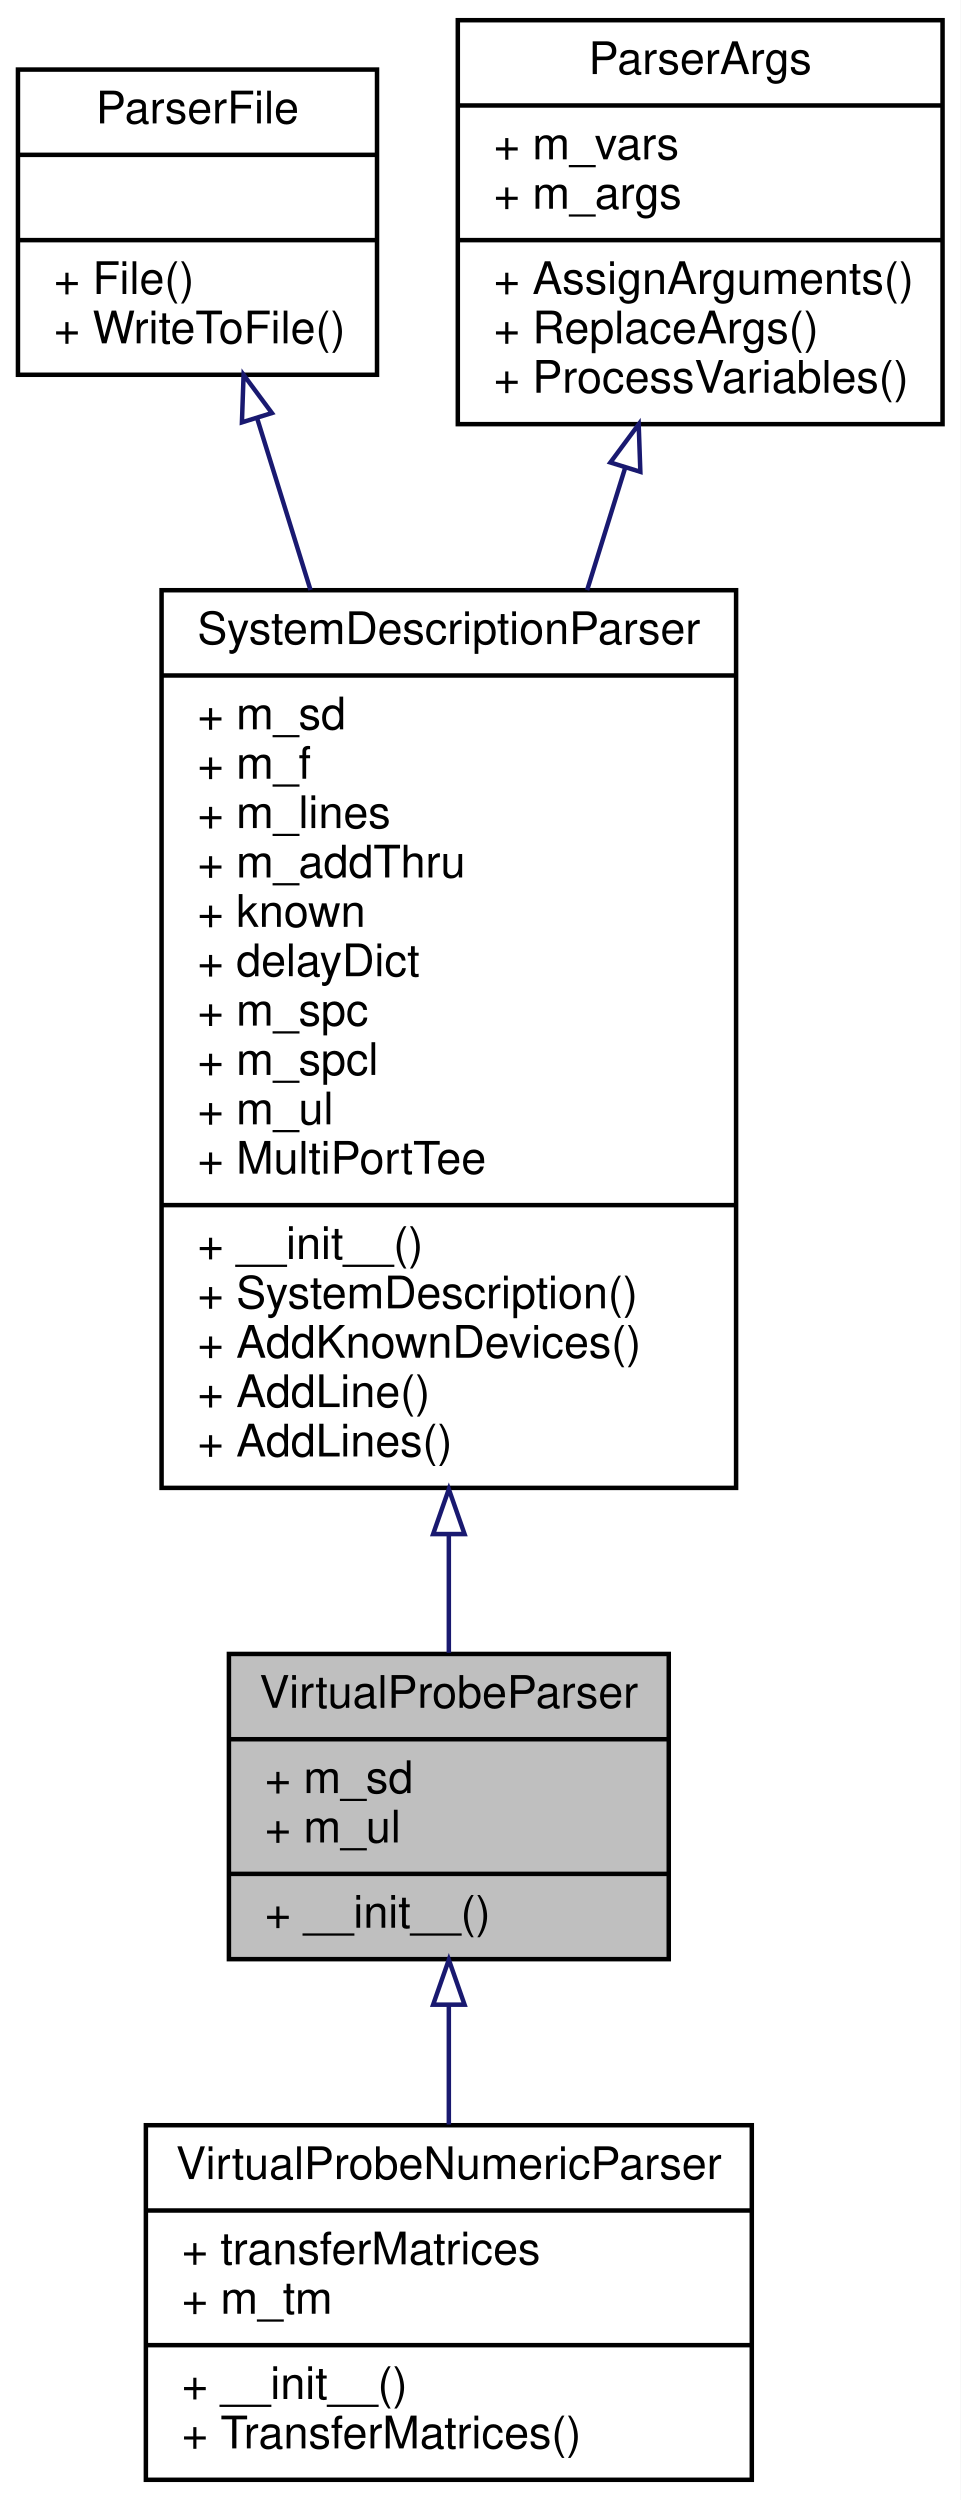
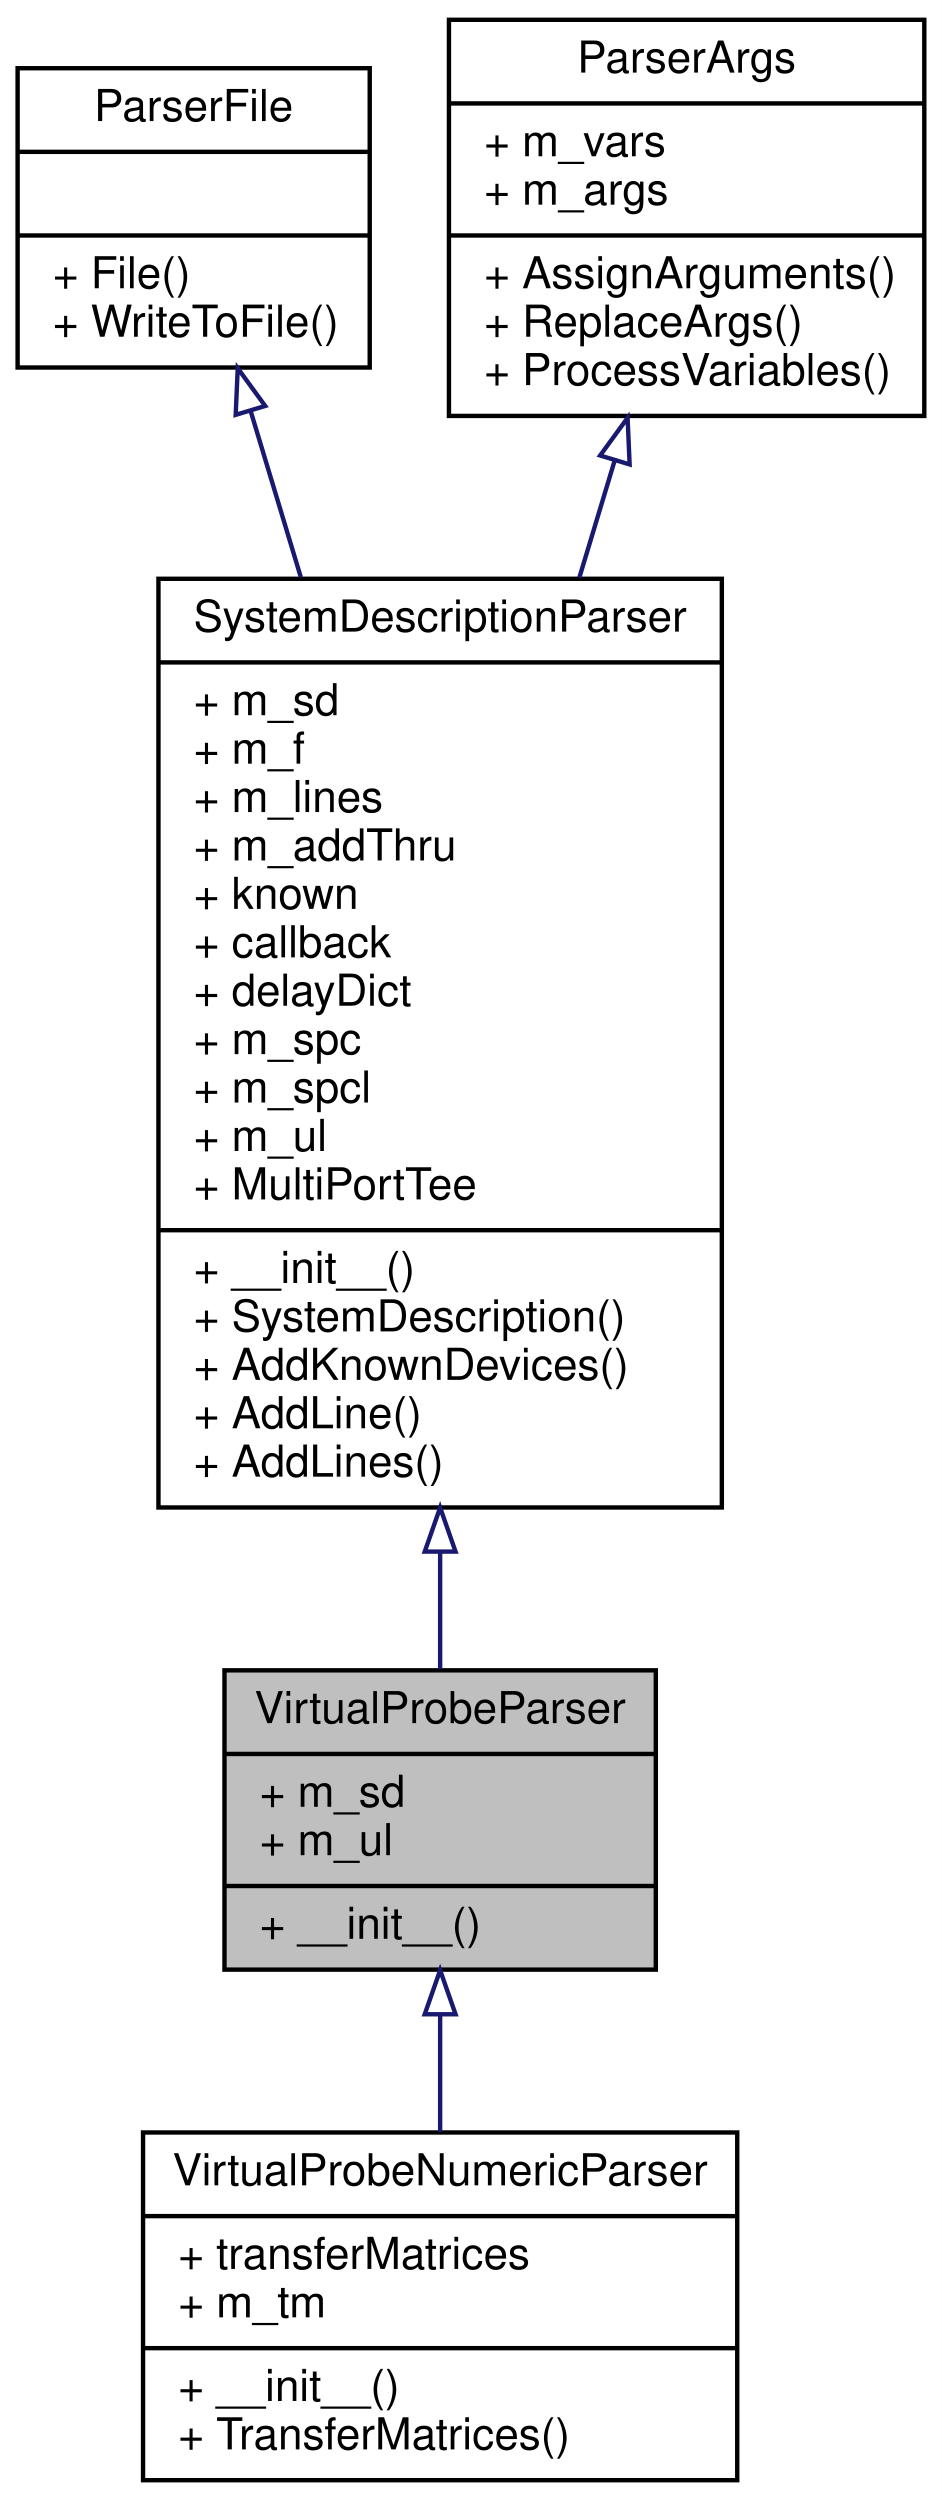
- <svg xmlns="http://www.w3.org/2000/svg" xmlns:xlink="http://www.w3.org/1999/xlink" width="214pt" height="557pt" viewBox="0.00 0.00 214.00 557.00">
-   <g id="graph0" class="graph" transform="scale(1 1) rotate(0) translate(4 553)">
-     <polygon fill="white" stroke="transparent" points="-4,4 -4,-553 210,-553 210,4 -4,4" />
+ <svg xmlns="http://www.w3.org/2000/svg" xmlns:xlink="http://www.w3.org/1999/xlink" width="214pt" height="568pt" viewBox="0.00 0.00 214.00 568.00">
+   <g id="graph0" class="graph" transform="scale(1 1) rotate(0) translate(4 564)">
+     <polygon fill="white" stroke="transparent" points="-4,4 -4,-564 210,-564 210,4 -4,4" />
    <g id="node1" class="node">
      <g id="a_node1">
        <a xlink:title="base class for netlist based virtual probing solutions">
          <polygon fill="#bfbfbf" stroke="black" points="47,-116.5 47,-184.5 145,-184.5 145,-116.5 47,-116.5" />
          <text text-anchor="middle" x="96" y="-172.5" font-family="Helvetica,sans-Serif" font-size="10.00">VirtualProbeParser</text>
          <polyline fill="none" stroke="black" points="47,-165.5 145,-165.5 " />
          <text text-anchor="start" x="55" y="-153.5" font-family="Helvetica,sans-Serif" font-size="10.00">+ m_sd</text>
          <text text-anchor="start" x="55" y="-142.5" font-family="Helvetica,sans-Serif" font-size="10.00">+ m_ul</text>
          <polyline fill="none" stroke="black" points="47,-135.5 145,-135.5 " />
          <text text-anchor="start" x="55" y="-123.5" font-family="Helvetica,sans-Serif" font-size="10.00">+ __init__()</text>
        </a>
      </g>
    </g>
    <g id="node5" class="node">
      <g id="a_node5">
        <a xlink:href="classSignalIntegrity_1_1Lib_1_1Parsers_1_1VirtualProbeNumericParser_1_1VirtualProbeNumericParser.xhtml" target="_top" xlink:title="performs numeric virtual probing from netlists">
          <polygon fill="white" stroke="black" points="28.5,-0.5 28.5,-79.5 163.5,-79.5 163.5,-0.5 28.5,-0.5" />
          <text text-anchor="middle" x="96" y="-67.5" font-family="Helvetica,sans-Serif" font-size="10.00">VirtualProbeNumericParser</text>
          <polyline fill="none" stroke="black" points="28.5,-60.5 163.5,-60.5 " />
          <text text-anchor="start" x="36.5" y="-48.5" font-family="Helvetica,sans-Serif" font-size="10.00">+ transferMatrices</text>
          <text text-anchor="start" x="36.5" y="-37.5" font-family="Helvetica,sans-Serif" font-size="10.00">+ m_tm</text>
          <polyline fill="none" stroke="black" points="28.5,-30.5 163.5,-30.5 " />
          <text text-anchor="start" x="36.5" y="-18.5" font-family="Helvetica,sans-Serif" font-size="10.00">+ __init__()</text>
          <text text-anchor="start" x="36.5" y="-7.5" font-family="Helvetica,sans-Serif" font-size="10.00">+ TransferMatrices()</text>
        </a>
      </g>
    </g>
    <g id="edge4" class="edge">
      <path fill="none" stroke="midnightblue" d="M96,-106.27C96,-97.48 96,-88.28 96,-79.65" />
      <polygon fill="none" stroke="midnightblue" points="92.5,-106.36 96,-116.36 99.5,-106.36 92.5,-106.36" />
    </g>
    <g id="node2" class="node">
      <g id="a_node2">
        <a xlink:href="classSignalIntegrity_1_1Lib_1_1Parsers_1_1SystemDescriptionParser_1_1SystemDescriptionParser.xhtml" target="_top" xlink:title="Parses netlists and produces system descriptions.">
-           <polygon fill="white" stroke="black" points="32,-221.5 32,-421.5 160,-421.5 160,-221.5 32,-221.5" />
-           <text text-anchor="middle" x="96" y="-409.5" font-family="Helvetica,sans-Serif" font-size="10.00">SystemDescriptionParser</text>
-           <polyline fill="none" stroke="black" points="32,-402.5 160,-402.5 " />
-           <text text-anchor="start" x="40" y="-390.5" font-family="Helvetica,sans-Serif" font-size="10.00">+ m_sd</text>
-           <text text-anchor="start" x="40" y="-379.5" font-family="Helvetica,sans-Serif" font-size="10.00">+ m_f</text>
-           <text text-anchor="start" x="40" y="-368.5" font-family="Helvetica,sans-Serif" font-size="10.00">+ m_lines</text>
-           <text text-anchor="start" x="40" y="-357.5" font-family="Helvetica,sans-Serif" font-size="10.00">+ m_addThru</text>
-           <text text-anchor="start" x="40" y="-346.5" font-family="Helvetica,sans-Serif" font-size="10.00">+ known</text>
+           <polygon fill="white" stroke="black" points="32,-221.5 32,-432.5 160,-432.5 160,-221.5 32,-221.5" />
+           <text text-anchor="middle" x="96" y="-420.5" font-family="Helvetica,sans-Serif" font-size="10.00">SystemDescriptionParser</text>
+           <polyline fill="none" stroke="black" points="32,-413.5 160,-413.5 " />
+           <text text-anchor="start" x="40" y="-401.5" font-family="Helvetica,sans-Serif" font-size="10.00">+ m_sd</text>
+           <text text-anchor="start" x="40" y="-390.5" font-family="Helvetica,sans-Serif" font-size="10.00">+ m_f</text>
+           <text text-anchor="start" x="40" y="-379.5" font-family="Helvetica,sans-Serif" font-size="10.00">+ m_lines</text>
+           <text text-anchor="start" x="40" y="-368.5" font-family="Helvetica,sans-Serif" font-size="10.00">+ m_addThru</text>
+           <text text-anchor="start" x="40" y="-357.5" font-family="Helvetica,sans-Serif" font-size="10.00">+ known</text>
+           <text text-anchor="start" x="40" y="-346.5" font-family="Helvetica,sans-Serif" font-size="10.00">+ callback</text>
          <text text-anchor="start" x="40" y="-335.5" font-family="Helvetica,sans-Serif" font-size="10.00">+ delayDict</text>
          <text text-anchor="start" x="40" y="-324.5" font-family="Helvetica,sans-Serif" font-size="10.00">+ m_spc</text>
          <text text-anchor="start" x="40" y="-313.5" font-family="Helvetica,sans-Serif" font-size="10.00">+ m_spcl</text>
          <text text-anchor="start" x="40" y="-302.5" font-family="Helvetica,sans-Serif" font-size="10.00">+ m_ul</text>
          <text text-anchor="start" x="40" y="-291.5" font-family="Helvetica,sans-Serif" font-size="10.00">+ MultiPortTee</text>
          <polyline fill="none" stroke="black" points="32,-284.5 160,-284.5 " />
          <text text-anchor="start" x="40" y="-272.5" font-family="Helvetica,sans-Serif" font-size="10.00">+ __init__()</text>
          <text text-anchor="start" x="40" y="-261.5" font-family="Helvetica,sans-Serif" font-size="10.00">+ SystemDescription()</text>
          <text text-anchor="start" x="40" y="-250.5" font-family="Helvetica,sans-Serif" font-size="10.00">+ AddKnownDevices()</text>
          <text text-anchor="start" x="40" y="-239.5" font-family="Helvetica,sans-Serif" font-size="10.00">+ AddLine()</text>
          <text text-anchor="start" x="40" y="-228.5" font-family="Helvetica,sans-Serif" font-size="10.00">+ AddLines()</text>
        </a>
      </g>
    </g>
    <g id="edge1" class="edge">
-       <path fill="none" stroke="midnightblue" d="M96,-210.92C96,-201.58 96,-192.68 96,-184.75" />
-       <polygon fill="none" stroke="midnightblue" points="92.5,-211.21 96,-221.21 99.5,-211.21 92.5,-211.21" />
+       <path fill="none" stroke="midnightblue" d="M96,-211.38C96,-201.85 96,-192.81 96,-184.77" />
+       <polygon fill="none" stroke="midnightblue" points="92.5,-211.47 96,-221.47 99.5,-211.47 92.5,-211.47" />
    </g>
    <g id="node3" class="node">
      <g id="a_node3">
        <a xlink:href="classSignalIntegrity_1_1Lib_1_1Parsers_1_1ParserFile_1_1ParserFile.xhtml" target="_top" xlink:title="file handling base class for parsers">
-           <polygon fill="white" stroke="black" points="0,-469.5 0,-537.5 80,-537.5 80,-469.5 0,-469.5" />
-           <text text-anchor="middle" x="40" y="-525.5" font-family="Helvetica,sans-Serif" font-size="10.00">ParserFile</text>
-           <polyline fill="none" stroke="black" points="0,-518.5 80,-518.5 " />
-           <text text-anchor="middle" x="40" y="-506.5" font-family="Helvetica,sans-Serif" font-size="10.00"> </text>
-           <polyline fill="none" stroke="black" points="0,-499.5 80,-499.5 " />
-           <text text-anchor="start" x="8" y="-487.5" font-family="Helvetica,sans-Serif" font-size="10.00">+ File()</text>
-           <text text-anchor="start" x="8" y="-476.5" font-family="Helvetica,sans-Serif" font-size="10.00">+ WriteToFile()</text>
+           <polygon fill="white" stroke="black" points="0,-480.5 0,-548.5 80,-548.5 80,-480.5 0,-480.5" />
+           <text text-anchor="middle" x="40" y="-536.5" font-family="Helvetica,sans-Serif" font-size="10.00">ParserFile</text>
+           <polyline fill="none" stroke="black" points="0,-529.5 80,-529.5 " />
+           <text text-anchor="middle" x="40" y="-517.5" font-family="Helvetica,sans-Serif" font-size="10.00"> </text>
+           <polyline fill="none" stroke="black" points="0,-510.5 80,-510.5 " />
+           <text text-anchor="start" x="8" y="-498.5" font-family="Helvetica,sans-Serif" font-size="10.00">+ File()</text>
+           <text text-anchor="start" x="8" y="-487.5" font-family="Helvetica,sans-Serif" font-size="10.00">+ WriteToFile()</text>
        </a>
      </g>
    </g>
    <g id="edge2" class="edge">
-       <path fill="none" stroke="midnightblue" d="M53.33,-459.67C56.95,-448.03 61.02,-434.92 65.18,-421.55" />
-       <polygon fill="none" stroke="midnightblue" points="49.9,-458.9 50.27,-469.49 56.58,-460.98 49.9,-458.9" />
+       <path fill="none" stroke="midnightblue" d="M52.94,-470.63C56.42,-459.12 60.33,-446.15 64.35,-432.84" />
+       <polygon fill="none" stroke="midnightblue" points="49.55,-469.75 50.01,-480.34 56.25,-471.77 49.55,-469.75" />
    </g>
    <g id="node4" class="node">
      <g id="a_node4">
        <a xlink:href="classSignalIntegrity_1_1Lib_1_1Parsers_1_1ParserArgs_1_1ParserArgs.xhtml" target="_top" xlink:title="argument handling base class for parsers">
-           <polygon fill="white" stroke="black" points="98,-458.5 98,-548.5 206,-548.5 206,-458.5 98,-458.5" />
-           <text text-anchor="middle" x="152" y="-536.5" font-family="Helvetica,sans-Serif" font-size="10.00">ParserArgs</text>
-           <polyline fill="none" stroke="black" points="98,-529.5 206,-529.5 " />
-           <text text-anchor="start" x="106" y="-517.5" font-family="Helvetica,sans-Serif" font-size="10.00">+ m_vars</text>
-           <text text-anchor="start" x="106" y="-506.5" font-family="Helvetica,sans-Serif" font-size="10.00">+ m_args</text>
-           <polyline fill="none" stroke="black" points="98,-499.5 206,-499.5 " />
-           <text text-anchor="start" x="106" y="-487.5" font-family="Helvetica,sans-Serif" font-size="10.00">+ AssignArguments()</text>
-           <text text-anchor="start" x="106" y="-476.5" font-family="Helvetica,sans-Serif" font-size="10.00">+ ReplaceArgs()</text>
-           <text text-anchor="start" x="106" y="-465.5" font-family="Helvetica,sans-Serif" font-size="10.00">+ ProcessVariables()</text>
+           <polygon fill="white" stroke="black" points="98,-469.5 98,-559.5 206,-559.5 206,-469.5 98,-469.5" />
+           <text text-anchor="middle" x="152" y="-547.5" font-family="Helvetica,sans-Serif" font-size="10.00">ParserArgs</text>
+           <polyline fill="none" stroke="black" points="98,-540.5 206,-540.5 " />
+           <text text-anchor="start" x="106" y="-528.5" font-family="Helvetica,sans-Serif" font-size="10.00">+ m_vars</text>
+           <text text-anchor="start" x="106" y="-517.5" font-family="Helvetica,sans-Serif" font-size="10.00">+ m_args</text>
+           <polyline fill="none" stroke="black" points="98,-510.5 206,-510.5 " />
+           <text text-anchor="start" x="106" y="-498.5" font-family="Helvetica,sans-Serif" font-size="10.00">+ AssignArguments()</text>
+           <text text-anchor="start" x="106" y="-487.5" font-family="Helvetica,sans-Serif" font-size="10.00">+ ReplaceArgs()</text>
+           <text text-anchor="start" x="106" y="-476.5" font-family="Helvetica,sans-Serif" font-size="10.00">+ ProcessVariables()</text>
        </a>
      </g>
    </g>
    <g id="edge3" class="edge">
-       <path fill="none" stroke="midnightblue" d="M135.32,-448.88C132.61,-440.17 129.73,-430.91 126.81,-421.52" />
-       <polygon fill="none" stroke="midnightblue" points="131.99,-449.96 138.3,-458.47 138.67,-447.88 131.99,-449.96" />
+       <path fill="none" stroke="midnightblue" d="M135.66,-459.38C133.1,-450.9 130.38,-441.9 127.62,-432.74" />
+       <polygon fill="none" stroke="midnightblue" points="132.35,-460.51 138.59,-469.07 139.05,-458.48 132.35,-460.51" />
    </g>
  </g>
</svg>
